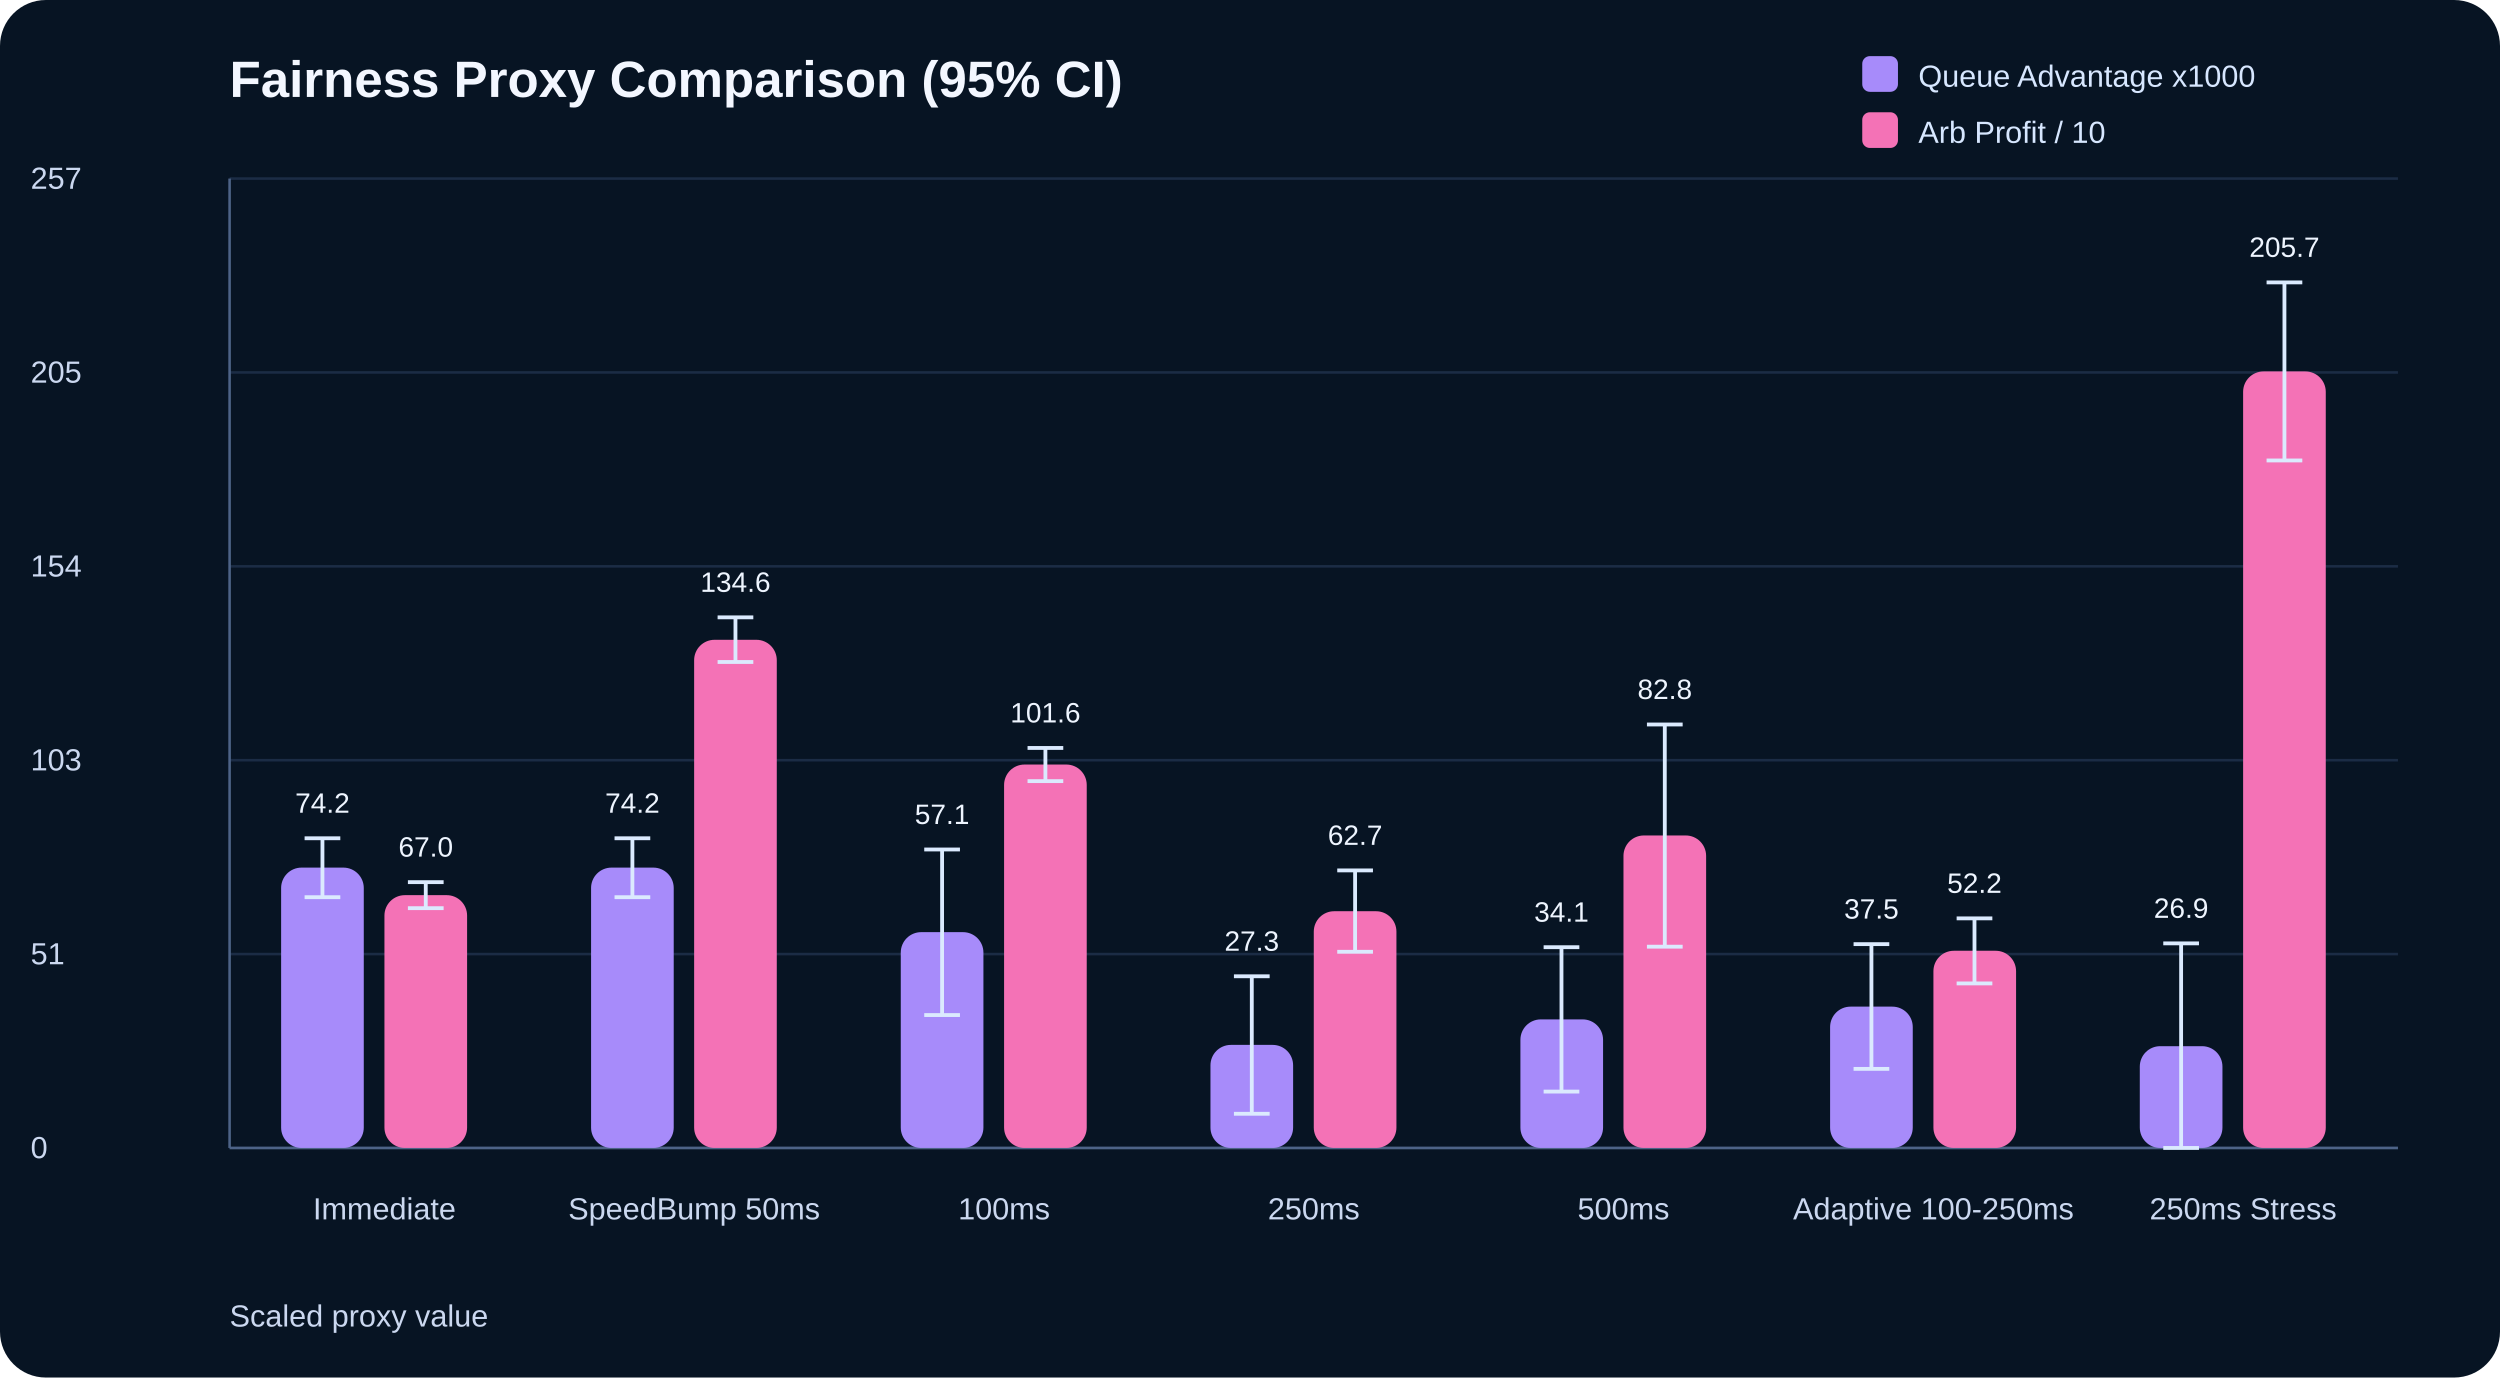
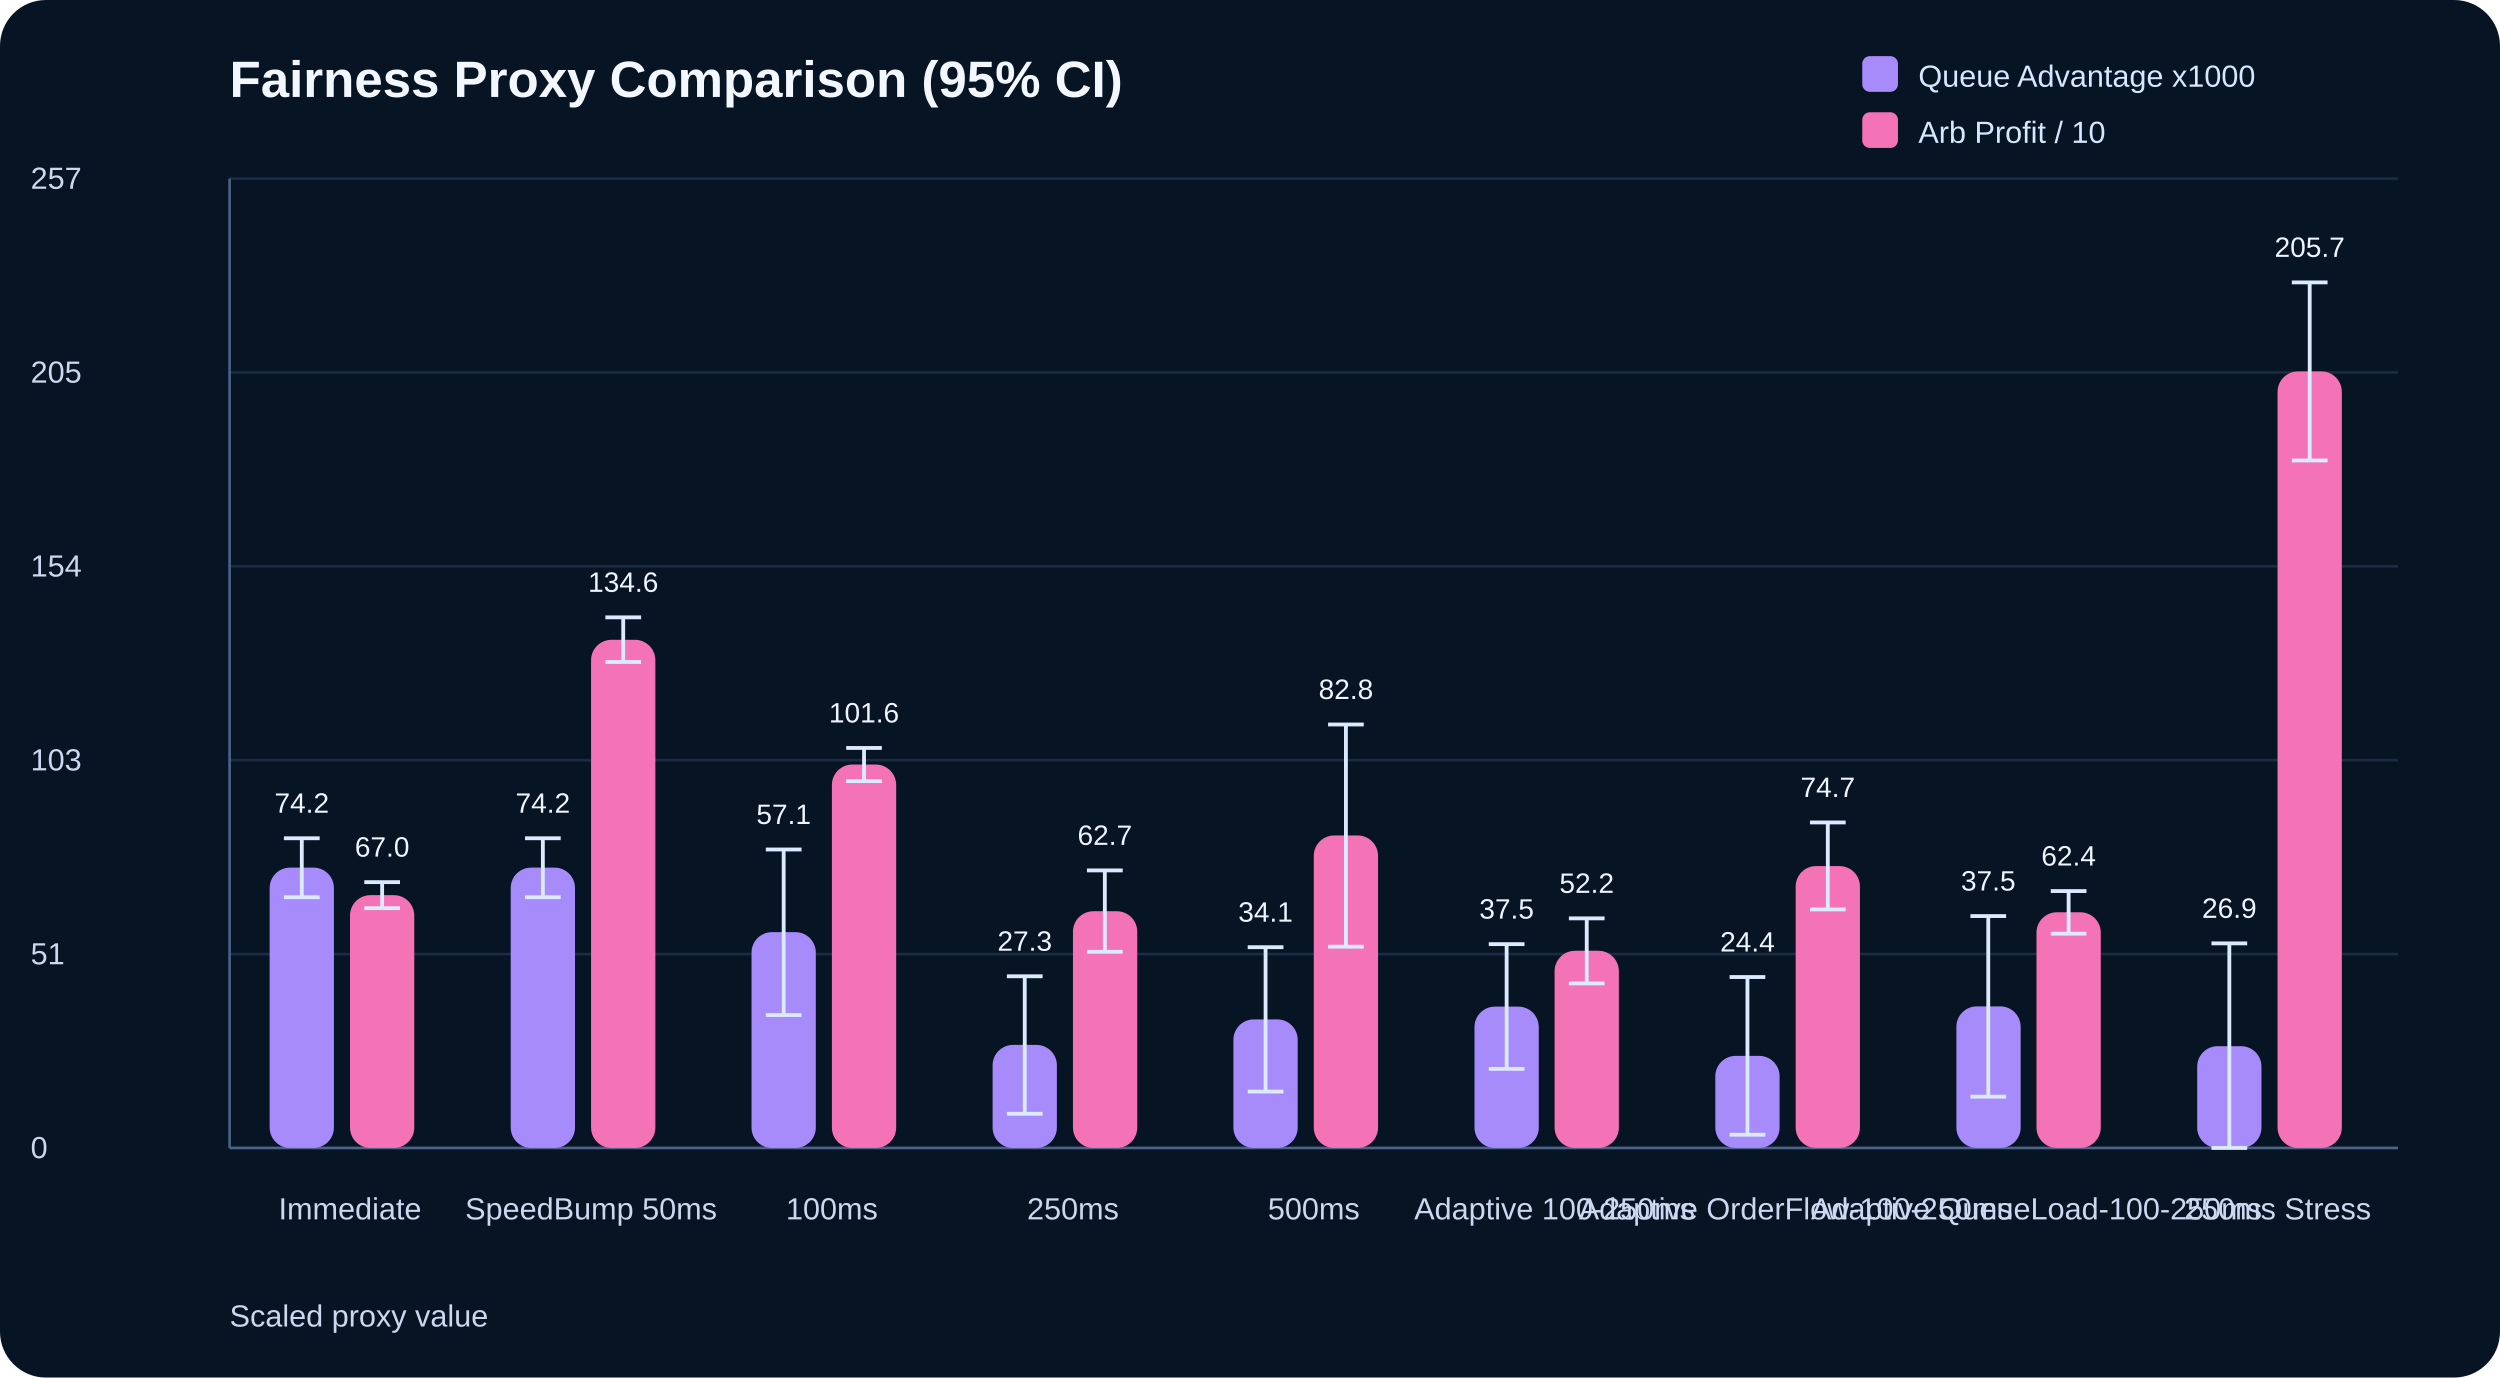
<svg xmlns="http://www.w3.org/2000/svg" width="980" height="540" viewBox="0 0 980 540" role="img">
  <style>.title{font:700 20px Arial; fill:#f3f7ff;}.label{font:12px Arial; fill:#cbd8f0;}.value{font:11px Arial; fill:#eef5ff;}.axis{stroke:#4d6387; stroke-width:1;}.grid{stroke:#20324d; stroke-width:1; opacity:.8;}.legend{font:12px Arial; fill:#d7e7ff;}.bg{fill:#071423;}.err{stroke:#dbeafe; stroke-width:1.5;}</style>
  <rect class="bg" x="0" y="0" width="980" height="540" rx="18" />
  <text class="title" x="90" y="38">Fairness Proxy Comparison (95% CI)</text>
  <text class="label" x="90" y="520">Scaled proxy value</text>
  <line class="grid" x1="90" y1="70.0" x2="940" y2="70.0" />
  <text class="label" x="12" y="74.0">257</text>
  <line class="grid" x1="90" y1="146.0" x2="940" y2="146.0" />
  <text class="label" x="12" y="150.0">205</text>
  <line class="grid" x1="90" y1="222.0" x2="940" y2="222.0" />
  <text class="label" x="12" y="226.0">154</text>
  <line class="grid" x1="90" y1="298.0" x2="940" y2="298.0" />
  <text class="label" x="12" y="302.0">103</text>
  <line class="grid" x1="90" y1="374.0" x2="940" y2="374.0" />
  <text class="label" x="12" y="378.0">51</text>
  <line class="grid" x1="90" y1="450.0" x2="940" y2="450.0" />
  <text class="label" x="12" y="454.0">0</text>
  <line class="axis" x1="90" y1="70" x2="90" y2="450" />
  <line class="axis" x1="90" y1="450" x2="940" y2="450" />
-   <rect x="110.2" y="340.1" width="32.4" height="109.9" fill="#a78bfa" rx="8" />
-   <line class="err" x1="126.4" y1="328.6" x2="126.4" y2="351.7" />
-   <line class="err" x1="119.4" y1="328.6" x2="133.4" y2="328.6" />
-   <line class="err" x1="119.4" y1="351.7" x2="133.4" y2="351.7" />
-   <text class="value" x="126.4" y="318.6" text-anchor="middle">74.2</text>
-   <rect x="150.7" y="350.9" width="32.4" height="99.1" fill="#f472b6" rx="8" />
-   <line class="err" x1="166.9" y1="345.8" x2="166.9" y2="356.0" />
-   <line class="err" x1="159.9" y1="345.8" x2="173.9" y2="345.8" />
-   <line class="err" x1="159.9" y1="356.0" x2="173.9" y2="356.0" />
-   <text class="value" x="166.9" y="335.8" text-anchor="middle">67.0</text>
-   <text class="label" x="150.7" y="478" text-anchor="middle">Immediate</text>
-   <rect x="231.7" y="340.1" width="32.4" height="109.9" fill="#a78bfa" rx="8" />
-   <line class="err" x1="247.9" y1="328.6" x2="247.9" y2="351.7" />
-   <line class="err" x1="240.9" y1="328.6" x2="254.9" y2="328.6" />
-   <line class="err" x1="240.9" y1="351.7" x2="254.9" y2="351.7" />
-   <text class="value" x="247.9" y="318.6" text-anchor="middle">74.2</text>
-   <rect x="272.1" y="250.8" width="32.4" height="199.2" fill="#f472b6" rx="8" />
-   <line class="err" x1="288.3" y1="242.0" x2="288.3" y2="259.5" />
-   <line class="err" x1="281.3" y1="242.0" x2="295.3" y2="242.0" />
-   <line class="err" x1="281.3" y1="259.5" x2="295.3" y2="259.5" />
-   <text class="value" x="288.3" y="232.0" text-anchor="middle">134.6</text>
-   <text class="label" x="272.1" y="478" text-anchor="middle">SpeedBump 50ms</text>
-   <rect x="353.1" y="365.4" width="32.4" height="84.6" fill="#a78bfa" rx="8" />
-   <line class="err" x1="369.3" y1="333.0" x2="369.3" y2="397.9" />
-   <line class="err" x1="362.3" y1="333.0" x2="376.3" y2="333.0" />
-   <line class="err" x1="362.3" y1="397.9" x2="376.3" y2="397.9" />
-   <text class="value" x="369.3" y="323.0" text-anchor="middle">57.1</text>
-   <rect x="393.6" y="299.7" width="32.4" height="150.3" fill="#f472b6" rx="8" />
-   <line class="err" x1="409.8" y1="293.2" x2="409.8" y2="306.2" />
-   <line class="err" x1="402.8" y1="293.2" x2="416.8" y2="293.2" />
-   <line class="err" x1="402.8" y1="306.2" x2="416.8" y2="306.2" />
-   <text class="value" x="409.8" y="283.2" text-anchor="middle">101.6</text>
-   <text class="label" x="393.6" y="478" text-anchor="middle">100ms</text>
-   <rect x="474.5" y="409.6" width="32.4" height="40.4" fill="#a78bfa" rx="8" />
-   <line class="err" x1="490.7" y1="382.7" x2="490.7" y2="436.6" />
-   <line class="err" x1="483.7" y1="382.7" x2="497.7" y2="382.7" />
-   <line class="err" x1="483.7" y1="436.6" x2="497.7" y2="436.6" />
-   <text class="value" x="490.7" y="372.7" text-anchor="middle">27.3</text>
-   <rect x="515.0" y="357.2" width="32.4" height="92.8" fill="#f472b6" rx="8" />
-   <line class="err" x1="531.2" y1="341.2" x2="531.2" y2="373.1" />
-   <line class="err" x1="524.2" y1="341.2" x2="538.2" y2="341.2" />
-   <line class="err" x1="524.2" y1="373.1" x2="538.2" y2="373.1" />
-   <text class="value" x="531.2" y="331.2" text-anchor="middle">62.7</text>
-   <text class="label" x="515.0" y="478" text-anchor="middle">250ms</text>
-   <rect x="596.0" y="399.6" width="32.4" height="50.4" fill="#a78bfa" rx="8" />
-   <line class="err" x1="612.1" y1="371.3" x2="612.1" y2="427.9" />
-   <line class="err" x1="605.1" y1="371.3" x2="619.1" y2="371.3" />
-   <line class="err" x1="605.1" y1="427.9" x2="619.1" y2="427.9" />
-   <text class="value" x="612.1" y="361.3" text-anchor="middle">34.1</text>
-   <rect x="636.4" y="327.5" width="32.4" height="122.5" fill="#f472b6" rx="8" />
-   <line class="err" x1="652.6" y1="284.0" x2="652.6" y2="371.1" />
-   <line class="err" x1="645.6" y1="284.0" x2="659.6" y2="284.0" />
-   <line class="err" x1="645.6" y1="371.1" x2="659.6" y2="371.1" />
-   <text class="value" x="652.6" y="274.0" text-anchor="middle">82.8</text>
-   <text class="label" x="636.4" y="478" text-anchor="middle">500ms</text>
-   <rect x="717.4" y="394.6" width="32.4" height="55.4" fill="#a78bfa" rx="8" />
-   <line class="err" x1="733.6" y1="370.1" x2="733.6" y2="419.0" />
-   <line class="err" x1="726.6" y1="370.1" x2="740.6" y2="370.1" />
-   <line class="err" x1="726.6" y1="419.0" x2="740.6" y2="419.0" />
-   <text class="value" x="733.6" y="360.1" text-anchor="middle">37.5</text>
-   <rect x="757.9" y="372.7" width="32.4" height="77.3" fill="#f472b6" rx="8" />
-   <line class="err" x1="774.0" y1="360.0" x2="774.0" y2="385.5" />
-   <line class="err" x1="767.0" y1="360.0" x2="781.0" y2="360.0" />
-   <line class="err" x1="767.0" y1="385.5" x2="781.0" y2="385.5" />
-   <text class="value" x="774.0" y="350.0" text-anchor="middle">52.2</text>
-   <text class="label" x="757.9" y="478" text-anchor="middle">Adaptive 100-250ms</text>
-   <rect x="838.8" y="410.1" width="32.4" height="39.9" fill="#a78bfa" rx="8" />
-   <line class="err" x1="855.0" y1="369.8" x2="855.0" y2="450.0" />
-   <line class="err" x1="848.0" y1="369.8" x2="862.0" y2="369.8" />
-   <line class="err" x1="848.0" y1="450.0" x2="862.0" y2="450.0" />
-   <text class="value" x="855.0" y="359.8" text-anchor="middle">26.9</text>
-   <rect x="879.3" y="145.6" width="32.4" height="304.4" fill="#f472b6" rx="8" />
-   <line class="err" x1="895.5" y1="110.7" x2="895.5" y2="180.5" />
-   <line class="err" x1="888.5" y1="110.7" x2="902.5" y2="110.7" />
-   <line class="err" x1="888.5" y1="180.5" x2="902.5" y2="180.5" />
-   <text class="value" x="895.5" y="100.7" text-anchor="middle">205.7</text>
-   <text class="label" x="879.3" y="478" text-anchor="middle">250ms Stress</text>
+   <rect x="105.7" y="340.1" width="25.2" height="109.9" fill="#a78bfa" rx="8" />
+   <line class="err" x1="118.3" y1="328.6" x2="118.3" y2="351.7" />
+   <line class="err" x1="111.3" y1="328.6" x2="125.3" y2="328.6" />
+   <line class="err" x1="111.3" y1="351.7" x2="125.3" y2="351.7" />
+   <text class="value" x="118.3" y="318.6" text-anchor="middle">74.2</text>
+   <rect x="137.2" y="350.9" width="25.2" height="99.1" fill="#f472b6" rx="8" />
+   <line class="err" x1="149.8" y1="345.8" x2="149.8" y2="356.0" />
+   <line class="err" x1="142.8" y1="345.8" x2="156.8" y2="345.8" />
+   <line class="err" x1="142.8" y1="356.0" x2="156.8" y2="356.0" />
+   <text class="value" x="149.8" y="335.8" text-anchor="middle">67.0</text>
+   <text class="label" x="137.2" y="478" text-anchor="middle">Immediate</text>
+   <rect x="200.2" y="340.1" width="25.2" height="109.9" fill="#a78bfa" rx="8" />
+   <line class="err" x1="212.8" y1="328.6" x2="212.8" y2="351.7" />
+   <line class="err" x1="205.8" y1="328.6" x2="219.8" y2="328.6" />
+   <line class="err" x1="205.8" y1="351.7" x2="219.8" y2="351.7" />
+   <text class="value" x="212.8" y="318.6" text-anchor="middle">74.2</text>
+   <rect x="231.7" y="250.8" width="25.2" height="199.2" fill="#f472b6" rx="8" />
+   <line class="err" x1="244.3" y1="242.0" x2="244.3" y2="259.5" />
+   <line class="err" x1="237.3" y1="242.0" x2="251.3" y2="242.0" />
+   <line class="err" x1="237.3" y1="259.5" x2="251.3" y2="259.5" />
+   <text class="value" x="244.3" y="232.0" text-anchor="middle">134.6</text>
+   <text class="label" x="231.7" y="478" text-anchor="middle">SpeedBump 50ms</text>
+   <rect x="294.6" y="365.4" width="25.2" height="84.6" fill="#a78bfa" rx="8" />
+   <line class="err" x1="307.2" y1="333.0" x2="307.2" y2="397.9" />
+   <line class="err" x1="300.2" y1="333.0" x2="314.2" y2="333.0" />
+   <line class="err" x1="300.2" y1="397.9" x2="314.2" y2="397.9" />
+   <text class="value" x="307.2" y="323.0" text-anchor="middle">57.1</text>
+   <rect x="326.1" y="299.7" width="25.2" height="150.3" fill="#f472b6" rx="8" />
+   <line class="err" x1="338.7" y1="293.2" x2="338.7" y2="306.2" />
+   <line class="err" x1="331.7" y1="293.2" x2="345.7" y2="293.2" />
+   <line class="err" x1="331.7" y1="306.2" x2="345.7" y2="306.2" />
+   <text class="value" x="338.7" y="283.2" text-anchor="middle">101.6</text>
+   <text class="label" x="326.1" y="478" text-anchor="middle">100ms</text>
+   <rect x="389.1" y="409.6" width="25.2" height="40.4" fill="#a78bfa" rx="8" />
+   <line class="err" x1="401.7" y1="382.7" x2="401.7" y2="436.6" />
+   <line class="err" x1="394.7" y1="382.7" x2="408.7" y2="382.7" />
+   <line class="err" x1="394.7" y1="436.6" x2="408.7" y2="436.6" />
+   <text class="value" x="401.7" y="372.7" text-anchor="middle">27.3</text>
+   <rect x="420.6" y="357.2" width="25.2" height="92.8" fill="#f472b6" rx="8" />
+   <line class="err" x1="433.1" y1="341.2" x2="433.1" y2="373.1" />
+   <line class="err" x1="426.1" y1="341.2" x2="440.1" y2="341.2" />
+   <line class="err" x1="426.1" y1="373.1" x2="440.1" y2="373.1" />
+   <text class="value" x="433.1" y="331.2" text-anchor="middle">62.7</text>
+   <text class="label" x="420.6" y="478" text-anchor="middle">250ms</text>
+   <rect x="483.5" y="399.6" width="25.2" height="50.4" fill="#a78bfa" rx="8" />
+   <line class="err" x1="496.1" y1="371.3" x2="496.1" y2="427.9" />
+   <line class="err" x1="489.1" y1="371.3" x2="503.1" y2="371.3" />
+   <line class="err" x1="489.1" y1="427.9" x2="503.1" y2="427.9" />
+   <text class="value" x="496.1" y="361.3" text-anchor="middle">34.1</text>
+   <rect x="515.0" y="327.5" width="25.2" height="122.5" fill="#f472b6" rx="8" />
+   <line class="err" x1="527.6" y1="284.0" x2="527.6" y2="371.1" />
+   <line class="err" x1="520.6" y1="284.0" x2="534.6" y2="284.0" />
+   <line class="err" x1="520.6" y1="371.1" x2="534.6" y2="371.1" />
+   <text class="value" x="527.6" y="274.0" text-anchor="middle">82.8</text>
+   <text class="label" x="515.0" y="478" text-anchor="middle">500ms</text>
+   <rect x="578.0" y="394.6" width="25.2" height="55.4" fill="#a78bfa" rx="8" />
+   <line class="err" x1="590.6" y1="370.1" x2="590.6" y2="419.0" />
+   <line class="err" x1="583.6" y1="370.1" x2="597.6" y2="370.1" />
+   <line class="err" x1="583.6" y1="419.0" x2="597.6" y2="419.0" />
+   <text class="value" x="590.6" y="360.1" text-anchor="middle">37.5</text>
+   <rect x="609.4" y="372.7" width="25.2" height="77.3" fill="#f472b6" rx="8" />
+   <line class="err" x1="622.0" y1="360.0" x2="622.0" y2="385.5" />
+   <line class="err" x1="615.0" y1="360.0" x2="629.0" y2="360.0" />
+   <line class="err" x1="615.0" y1="385.5" x2="629.0" y2="385.5" />
+   <text class="value" x="622.0" y="350.0" text-anchor="middle">52.2</text>
+   <text class="label" x="609.4" y="478" text-anchor="middle">Adaptive 100-250ms</text>
+   <rect x="672.4" y="413.9" width="25.2" height="36.1" fill="#a78bfa" rx="8" />
+   <line class="err" x1="685.0" y1="383.0" x2="685.0" y2="444.8" />
+   <line class="err" x1="678.0" y1="383.0" x2="692.0" y2="383.0" />
+   <line class="err" x1="678.0" y1="444.8" x2="692.0" y2="444.8" />
+   <text class="value" x="685.0" y="373.0" text-anchor="middle">24.4</text>
+   <rect x="703.9" y="339.5" width="25.2" height="110.5" fill="#f472b6" rx="8" />
+   <line class="err" x1="716.5" y1="322.4" x2="716.5" y2="356.5" />
+   <line class="err" x1="709.5" y1="322.4" x2="723.5" y2="322.4" />
+   <line class="err" x1="709.5" y1="356.5" x2="723.5" y2="356.5" />
+   <text class="value" x="716.5" y="312.4" text-anchor="middle">74.7</text>
+   <text class="label" x="703.9" y="478" text-anchor="middle">Adaptive OrderFlow-100-250ms</text>
+   <rect x="766.9" y="394.5" width="25.2" height="55.5" fill="#a78bfa" rx="8" />
+   <line class="err" x1="779.4" y1="359.1" x2="779.4" y2="429.9" />
+   <line class="err" x1="772.4" y1="359.1" x2="786.4" y2="359.1" />
+   <line class="err" x1="772.4" y1="429.9" x2="786.4" y2="429.9" />
+   <text class="value" x="779.4" y="349.1" text-anchor="middle">37.5</text>
+   <rect x="798.3" y="357.6" width="25.2" height="92.4" fill="#f472b6" rx="8" />
+   <line class="err" x1="810.9" y1="349.3" x2="810.9" y2="366.0" />
+   <line class="err" x1="803.9" y1="349.3" x2="817.9" y2="349.3" />
+   <line class="err" x1="803.9" y1="366.0" x2="817.9" y2="366.0" />
+   <text class="value" x="810.9" y="339.3" text-anchor="middle">62.4</text>
+   <text class="label" x="798.3" y="478" text-anchor="middle">Adaptive QueueLoad-100-250ms</text>
+   <rect x="861.3" y="410.1" width="25.2" height="39.9" fill="#a78bfa" rx="8" />
+   <line class="err" x1="873.9" y1="369.8" x2="873.9" y2="450.0" />
+   <line class="err" x1="866.9" y1="369.8" x2="880.9" y2="369.8" />
+   <line class="err" x1="866.9" y1="450.0" x2="880.9" y2="450.0" />
+   <text class="value" x="873.9" y="359.8" text-anchor="middle">26.9</text>
+   <rect x="892.8" y="145.6" width="25.2" height="304.4" fill="#f472b6" rx="8" />
+   <line class="err" x1="905.4" y1="110.7" x2="905.4" y2="180.5" />
+   <line class="err" x1="898.4" y1="110.7" x2="912.4" y2="110.7" />
+   <line class="err" x1="898.4" y1="180.5" x2="912.4" y2="180.5" />
+   <text class="value" x="905.4" y="100.7" text-anchor="middle">205.7</text>
+   <text class="label" x="892.8" y="478" text-anchor="middle">250ms Stress</text>
  <rect x="730" y="22" width="14" height="14" fill="#a78bfa" rx="3" />
  <text class="legend" x="752" y="34">Queue Advantage x1000</text>
  <rect x="730" y="44" width="14" height="14" fill="#f472b6" rx="3" />
  <text class="legend" x="752" y="56">Arb Profit / 10</text>
</svg>
